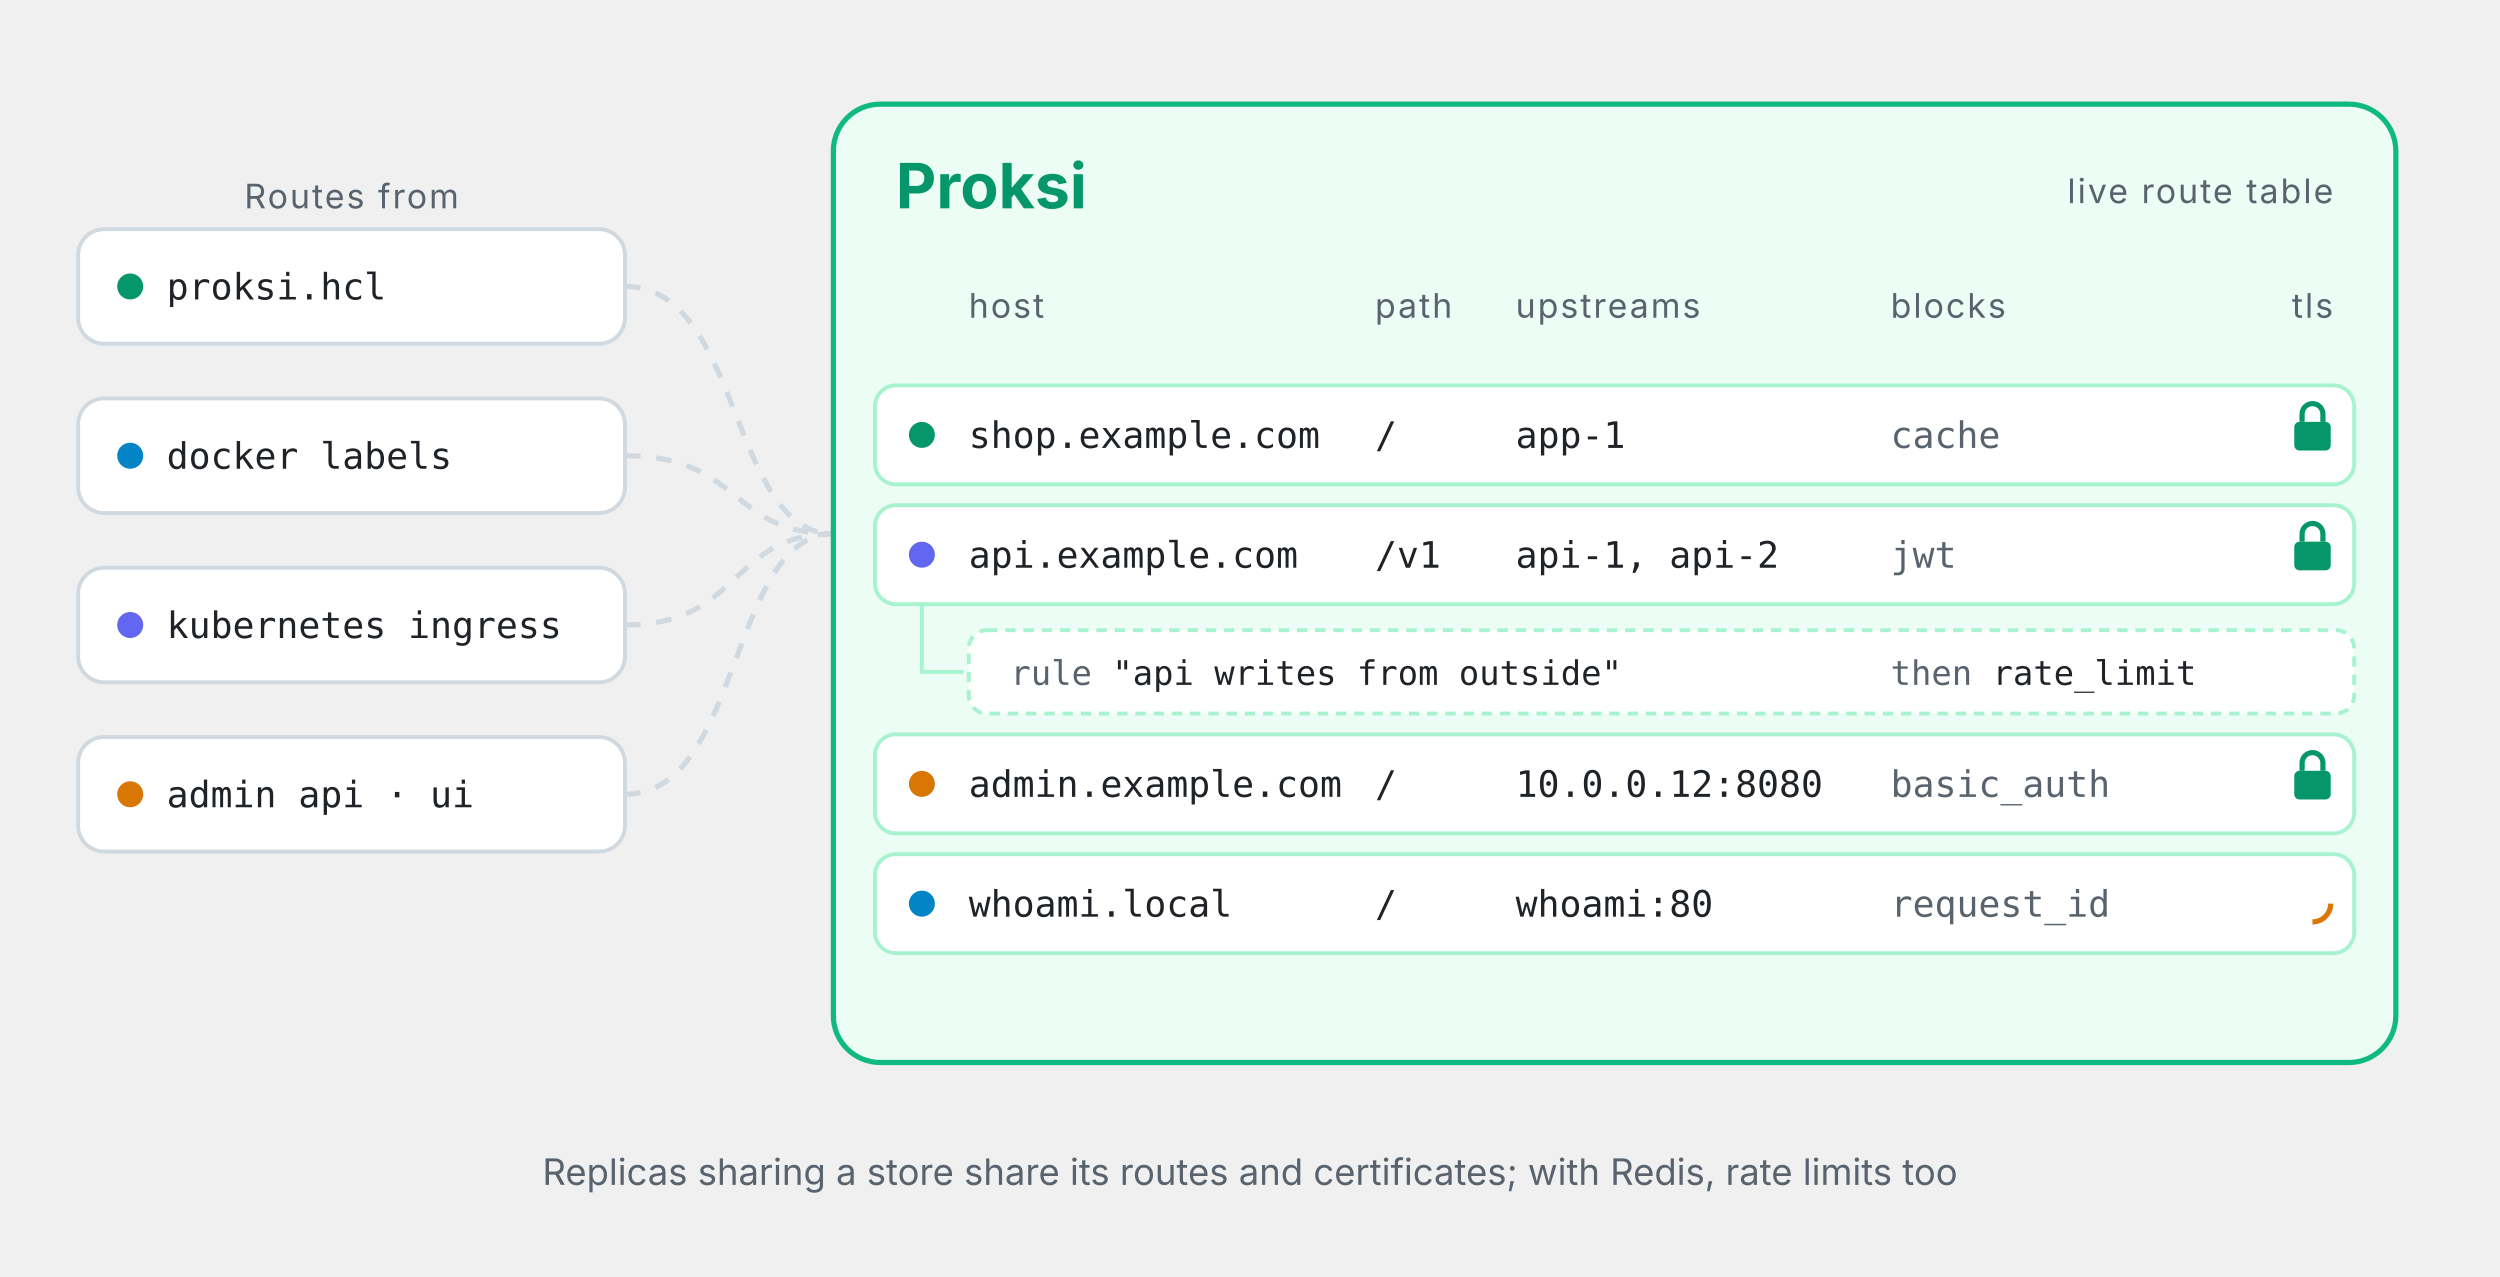
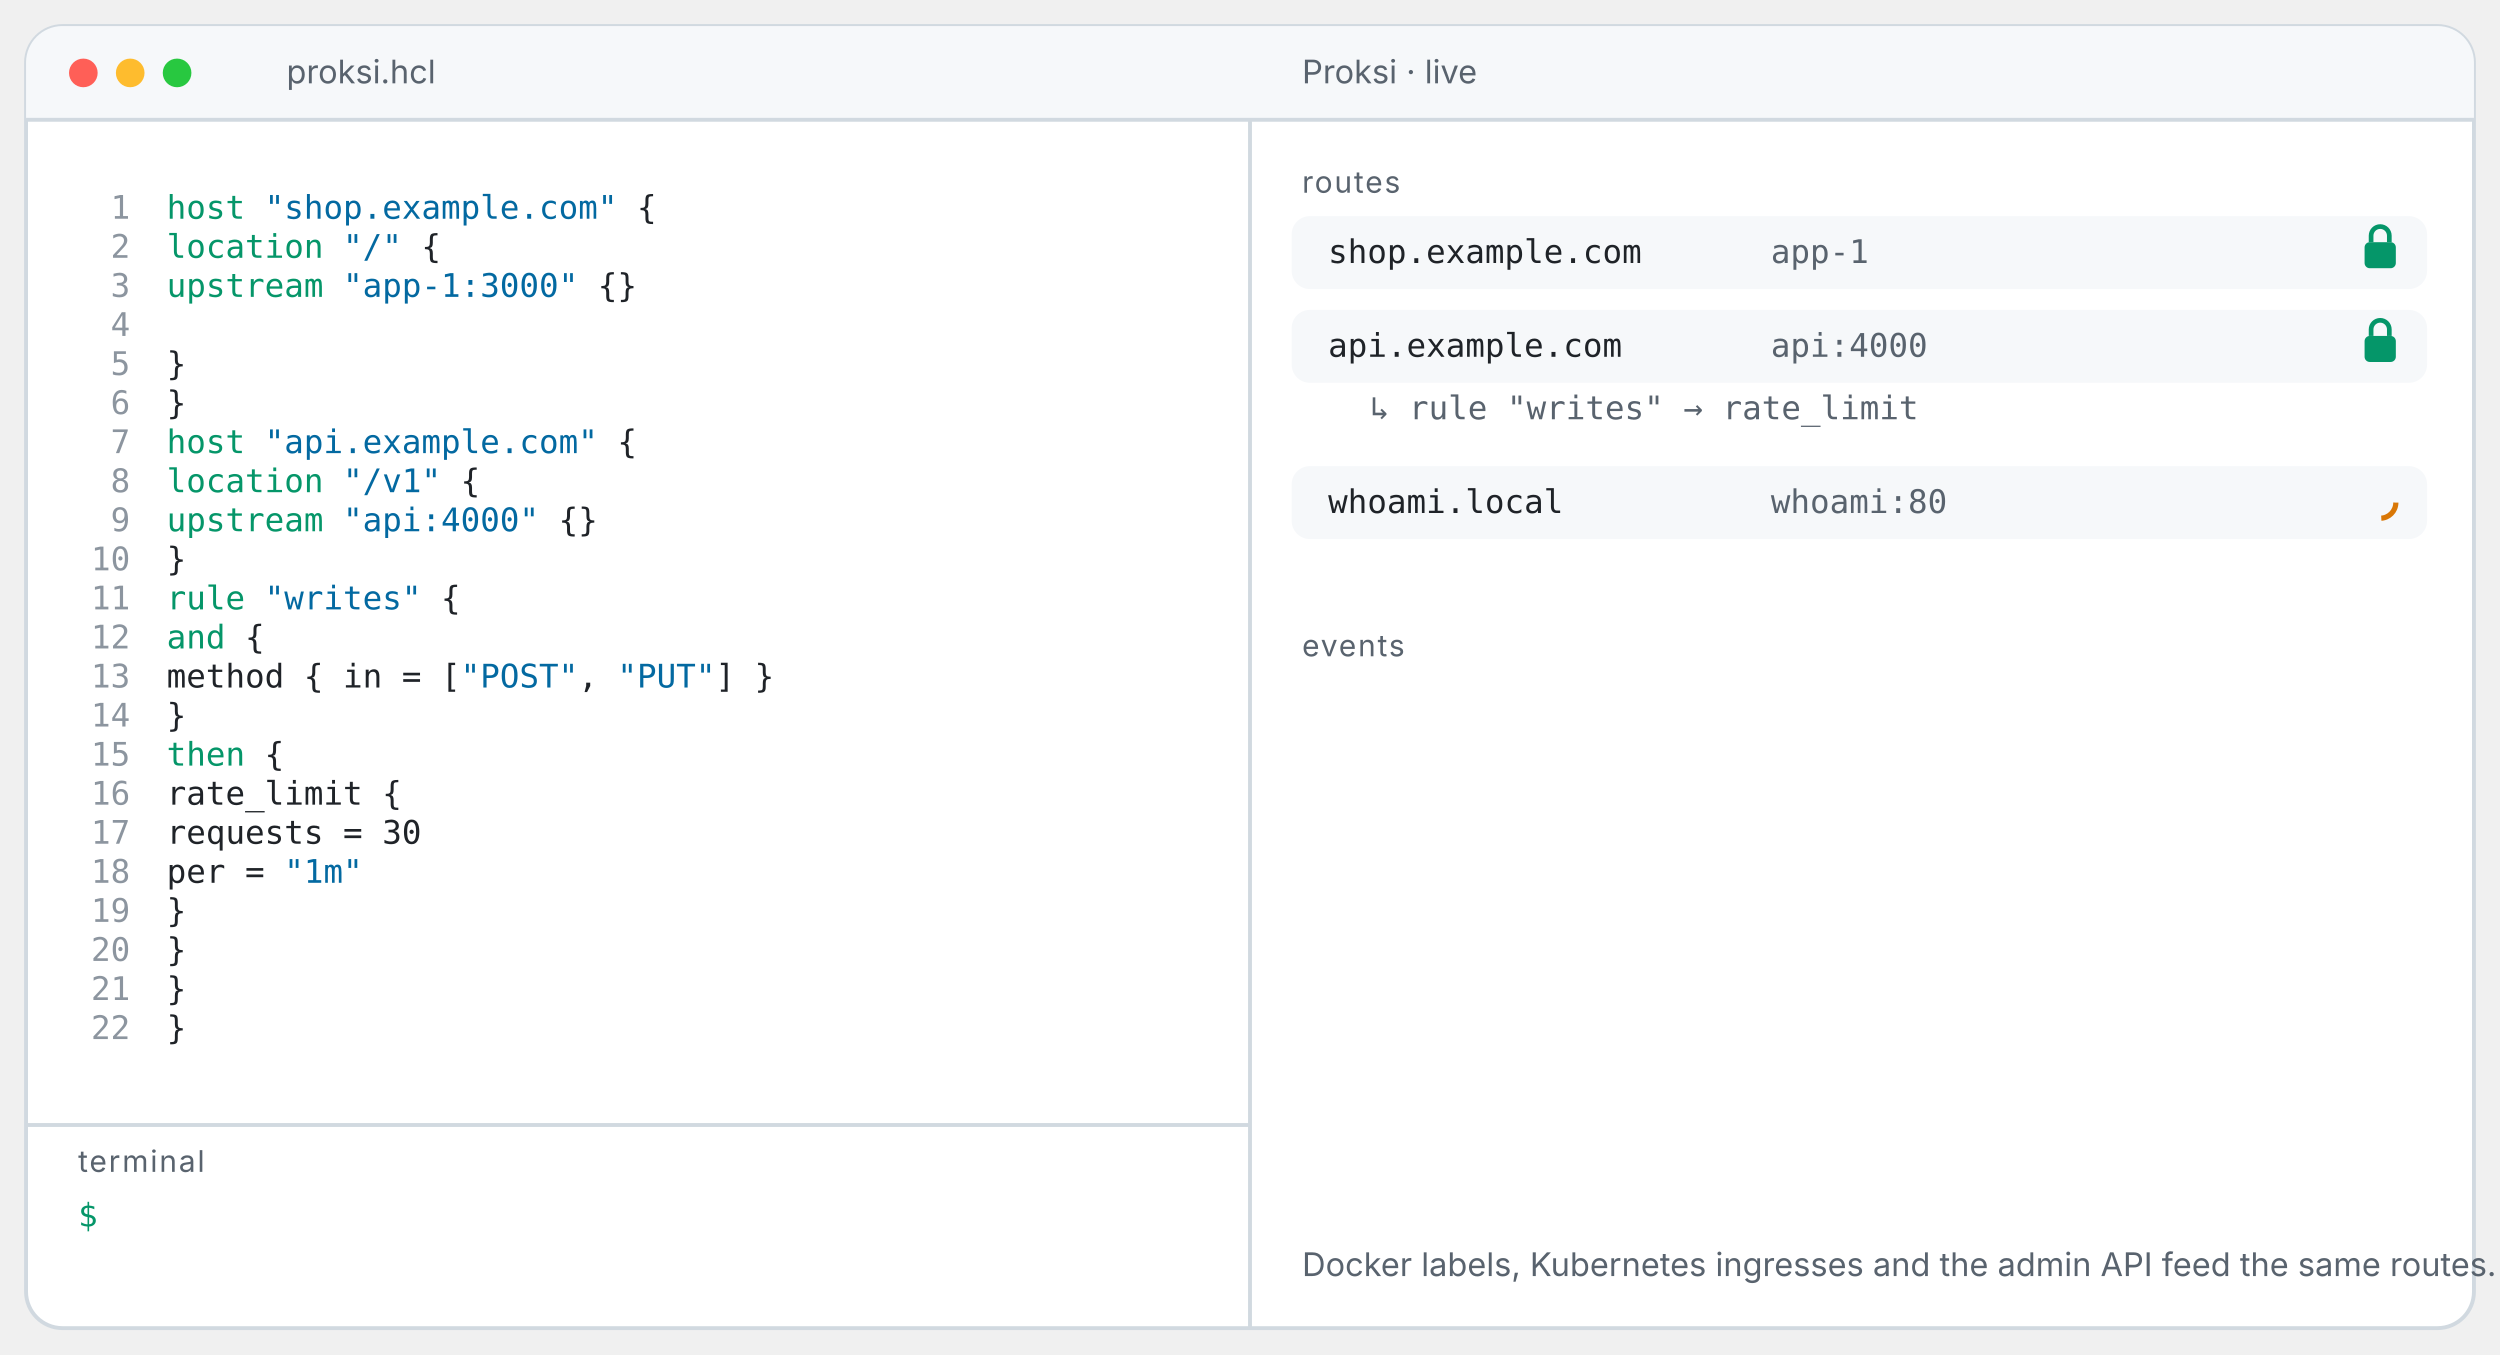
- <svg xmlns="http://www.w3.org/2000/svg" viewBox="0 0 960 490" width="960" height="490" role="img" aria-labelledby="title desc">
+ <svg xmlns="http://www.w3.org/2000/svg" viewBox="0 0 960 520" width="960" height="520" role="img" aria-labelledby="title desc">
  <style>
-     text { font-family: ui-monospace, SFMono-Regular, Menlo, Consolas, monospace; font-size: 14px; fill: #1f2328; }
-     .label { font-family: system-ui, -apple-system, "Segoe UI", sans-serif; font-size: 13px; fill: #59636e; letter-spacing: .06em; text-transform: uppercase; }
-     .note { font-family: system-ui, -apple-system, "Segoe UI", sans-serif; font-size: 14px; fill: #59636e; }
-     .title { font-family: system-ui, -apple-system, "Segoe UI", sans-serif; font-size: 24px; font-weight: 700; fill: #059669; }
-     .wire { fill: none; stroke: #d1d9e0; stroke-width: 2; stroke-dasharray: 6 6; animation: flow 1.2s linear infinite; }
-     @keyframes flow { to { stroke-dashoffset: -12; } }
-     @media (prefers-reduced-motion: reduce) { .motion { display: none; } .wire { animation: none; } .settled { opacity: 1 !important; } }
+     text { font-family: ui-monospace, SFMono-Regular, Menlo, Consolas, monospace; font-size: 12.5px; fill: #1f2328; white-space: pre; }
+     .k { fill: #059669; } .s { fill: #0369a1; } .m { fill: #59636e; } .f { fill: #8c959f; }
+     .ui { font-family: system-ui, -apple-system, "Segoe UI", sans-serif; font-size: 12.5px; fill: #59636e; }
+     .head { font-family: system-ui, -apple-system, "Segoe UI", sans-serif; font-size: 11.5px; fill: #59636e; letter-spacing: .06em; text-transform: uppercase; }
+     @media (prefers-reduced-motion: reduce) { .motion { display: none; } .settled { opacity: 1 !important; } .typed { width: 600px !important; } }
  </style>
+   <rect x="10" y="10" width="940" height="500" rx="14" fill="#ffffff" stroke="#d1d9e0" stroke-width="1.5" />
+   <path d="M10,24 a14,14 0 0 1 14,-14 h912 a14,14 0 0 1 14,14 v22 h-940 z" fill="#f6f8fa" />
+   <line x1="10" y1="46" x2="950" y2="46" stroke="#d1d9e0" stroke-width="1.5" />
+   <circle cx="32" cy="28" r="5.5" fill="#ff5f57" />
+   <circle cx="50" cy="28" r="5.5" fill="#febc2e" />
+   <circle cx="68" cy="28" r="5.5" fill="#28c840" />
+   <text class="ui" x="110" y="32">proksi.hcl</text>
+   <text class="ui" x="500" y="32">Proksi · live</text>
+   <line x1="480" y1="46" x2="480" y2="510" stroke="#d1d9e0" stroke-width="1.5" />
+   <rect class="motion" x="12" y="223" width="466" height="165" fill="#e0e7ff" opacity="0">
+     <animate attributeName="opacity" dur="13.0s" repeatCount="indefinite" calcMode="linear" values="0;0;1;1;0;0" keyTimes="0;0.661;0.685;0.877;0.908;1" />
+   </rect>
+   <rect class="motion" x="12" y="118" width="466" height="15" fill="#d1fae5" opacity="0">
+     <animate attributeName="opacity" dur="13.0s" repeatCount="indefinite" calcMode="linear" values="0;0;1;1;0;0" keyTimes="0;0.369;0.385;0.538;0.569;1" />
+   </rect>
  <defs>
-     <path id="w-file" d="M240,110 C285,110 280,205 320,205" />
-     <path id="w-docker" d="M240,175 C285,175 280,205 320,205" />
-     <path id="w-k8s" d="M240,240 C285,240 280,205 320,205" />
-     <path id="w-admin" d="M240,305 C285,305 280,205 320,205" />
+     <clipPath id="typing-line">
+       <rect class="typed" x="64" y="117" height="15" width="0">
+         <animate attributeName="width" dur="13.0s" repeatCount="indefinite" calcMode="linear" values="0;0;220;220;0" keyTimes="0;0.369;0.446;0.985;1" />
+       </rect>
+     </clipPath>
+     <clipPath id="typing-command">
+       <rect class="typed" x="46" y="456" height="20" width="0">
+         <animate attributeName="width" dur="13.0s" repeatCount="indefinite" calcMode="linear" values="0;0;358;358;0" keyTimes="0;0.023;0.123;0.985;1" />
+       </rect>
+     </clipPath>
  </defs>
-   <text class="label" x="135" y="80" text-anchor="middle">Routes from</text>
-   <use href="#w-file" class="wire" />
-   <use href="#w-docker" class="wire" />
-   <use href="#w-k8s" class="wire" />
-   <use href="#w-admin" class="wire" />
-   <rect x="30" y="88" width="210" height="44" rx="10" fill="#ffffff" stroke="#d1d9e0" stroke-width="1.5" />
-   <circle cx="50" cy="110" r="5" fill="#059669" />
-   <text x="64" y="115">proksi.hcl</text>
-   <rect x="30" y="153" width="210" height="44" rx="10" fill="#ffffff" stroke="#d1d9e0" stroke-width="1.5" />
-   <circle cx="50" cy="175" r="5" fill="#0284c7" />
-   <text x="64" y="180">docker labels</text>
-   <rect x="30" y="218" width="210" height="44" rx="10" fill="#ffffff" stroke="#d1d9e0" stroke-width="1.5" />
-   <circle cx="50" cy="240" r="5" fill="#6366f1" />
-   <text x="64" y="245">kubernetes ingress</text>
-   <rect x="30" y="283" width="210" height="44" rx="10" fill="#ffffff" stroke="#d1d9e0" stroke-width="1.5" />
-   <circle cx="50" cy="305" r="5" fill="#d97706" />
-   <text x="64" y="310">admin api · ui</text>
-   <rect x="320" y="40" width="600" height="368" rx="18" fill="#ecfdf5" stroke="#10b981" stroke-width="2" />
-   <text class="title" x="344" y="80">Proksi</text>
-   <text class="label" x="896" y="78" text-anchor="end">live route table</text>
-   <text class="label" x="372" y="122">host</text>
-   <text class="label" x="528" y="122">path</text>
-   <text class="label" x="582" y="122">upstreams</text>
-   <text class="label" x="726" y="122">blocks</text>
-   <text class="label" x="888" y="122" text-anchor="middle">tls</text>
+   <text class="f" x="50" y="84" text-anchor="end">1</text>
+   <text x="64" y="84">
+     <tspan class="k">host</tspan>
+     <tspan class="s">"shop.example.com"</tspan> {</text>
+   <text class="f" x="50" y="99" text-anchor="end">2</text>
+   <text x="64" y="99">
+     <tspan class="k">location</tspan>
+     <tspan class="s">"/"</tspan> {</text>
+   <text class="f" x="50" y="114" text-anchor="end">3</text>
+   <text x="64" y="114">
+     <tspan class="k">upstream</tspan>
+     <tspan class="s">"app-1:3000"</tspan> {}</text>
+   <text class="f" x="50" y="129" text-anchor="end">4</text>
+   <text x="64" y="129" clip-path="url(#typing-line)">
+     <tspan class="k">upstream</tspan>
+     <tspan class="s">"app-2:3000"</tspan> {}</text>
+   <text class="f" x="50" y="144" text-anchor="end">5</text>
+   <text x="64" y="144">  }</text>
+   <text class="f" x="50" y="159" text-anchor="end">6</text>
+   <text x="64" y="159">}</text>
+   <text class="f" x="50" y="174" text-anchor="end">7</text>
+   <text x="64" y="174">
+     <tspan class="k">host</tspan>
+     <tspan class="s">"api.example.com"</tspan> {</text>
+   <text class="f" x="50" y="189" text-anchor="end">8</text>
+   <text x="64" y="189">
+     <tspan class="k">location</tspan>
+     <tspan class="s">"/v1"</tspan> {</text>
+   <text class="f" x="50" y="204" text-anchor="end">9</text>
+   <text x="64" y="204">
+     <tspan class="k">upstream</tspan>
+     <tspan class="s">"api:4000"</tspan> {}</text>
+   <text class="f" x="50" y="219" text-anchor="end">10</text>
+   <text x="64" y="219">  }</text>
+   <text class="f" x="50" y="234" text-anchor="end">11</text>
+   <text x="64" y="234">
+     <tspan class="k">rule</tspan>
+     <tspan class="s">"writes"</tspan> {</text>
+   <text class="f" x="50" y="249" text-anchor="end">12</text>
+   <text x="64" y="249">
+     <tspan class="k">and</tspan> {</text>
+   <text class="f" x="50" y="264" text-anchor="end">13</text>
+   <text x="64" y="264">      method { in = [<tspan class="s">"POST"</tspan>, <tspan class="s">"PUT"</tspan>] }</text>
+   <text class="f" x="50" y="279" text-anchor="end">14</text>
+   <text x="64" y="279">    }</text>
+   <text class="f" x="50" y="294" text-anchor="end">15</text>
+   <text x="64" y="294">
+     <tspan class="k">then</tspan> {</text>
+   <text class="f" x="50" y="309" text-anchor="end">16</text>
+   <text x="64" y="309">      rate_limit {</text>
+   <text class="f" x="50" y="324" text-anchor="end">17</text>
+   <text x="64" y="324">        requests = 30</text>
+   <text class="f" x="50" y="339" text-anchor="end">18</text>
+   <text x="64" y="339">        per      = <tspan class="s">"1m"</tspan>
+   </text>
+   <text class="f" x="50" y="354" text-anchor="end">19</text>
+   <text x="64" y="354">      }</text>
+   <text class="f" x="50" y="369" text-anchor="end">20</text>
+   <text x="64" y="369">    }</text>
+   <text class="f" x="50" y="384" text-anchor="end">21</text>
+   <text x="64" y="384">  }</text>
+   <text class="f" x="50" y="399" text-anchor="end">22</text>
+   <text x="64" y="399">}</text>
+   <line x1="10" y1="432" x2="480" y2="432" stroke="#d1d9e0" stroke-width="1.5" />
+   <text class="head" x="30" y="450">terminal</text>
+   <text class="k" x="30" y="471">$</text>
+   <text x="46" y="471" clip-path="url(#typing-command)">docker run -l proksi.host=whoami.local whoami</text>
+   <text class="head" x="500" y="74">routes</text>
  <g>
-     <rect x="336" y="148" width="568" height="38" rx="8" fill="#ffffff" stroke="#a7f3d0" stroke-width="1.5" />
-     <circle cx="354" cy="167" r="5" fill="#059669" />
-     <text x="372" y="172">shop.example.com</text>
-     <text x="528" y="172">/</text>
-     <text x="582" y="172" class="settled" opacity="0">app-1, app-2
-       <animate attributeName="opacity" dur="13.0s" repeatCount="indefinite" calcMode="discrete" values="0;1;0" keyTimes="0;0.477;0.969" />
+     <rect x="496" y="83" width="436" height="28" rx="7" fill="#f6f8fa" />
+     <text x="510" y="101">shop.example.com</text>
+     <text class="m motion" x="680" y="101">app-1
+       <animate attributeName="opacity" dur="13.0s" repeatCount="indefinite" calcMode="discrete" values="1;0;1" keyTimes="0;0.462;0.985" />
    </text>
-     <text x="582" y="172" class="motion">app-1
-       <animate attributeName="opacity" dur="13.0s" repeatCount="indefinite" calcMode="discrete" values="1;0;1" keyTimes="0;0.477;0.969" />
+     <text class="m settled" x="680" y="101" opacity="0">app-1, app-2
+       <animate attributeName="opacity" dur="13.0s" repeatCount="indefinite" calcMode="discrete" values="0;1;0" keyTimes="0;0.462;0.985" />
    </text>
-     <text x="726" y="172" fill="#59636e" style="fill:#59636e">cache</text>
-     <rect x="881" y="162" width="14" height="11" rx="2" fill="#059669" />
-     <path d="M884,162 v-3 a4,4 0 0 1 8,0 v3" fill="none" stroke="#059669" stroke-width="2" />
-     <rect class="motion" x="336" y="148" width="568" height="38" rx="8" fill="none" stroke="#059669" stroke-width="2.5" opacity="0">
-       <animate attributeName="opacity" dur="13.0s" repeatCount="indefinite" calcMode="linear" values="0;0;1;0;0" keyTimes="0;0.462;0.485;0.569;1" />
-     </rect>
+     <rect x="908" y="93" width="12" height="10" rx="2" fill="#059669" />
+     <path d="M910.5,93 v-2.5 a3.5,3.5 0 0 1 7,0 v2.5" fill="none" stroke="#059669" stroke-width="1.8" />
  </g>
  <g>
-     <rect x="336" y="194" width="568" height="38" rx="8" fill="#ffffff" stroke="#a7f3d0" stroke-width="1.5" />
-     <circle cx="354" cy="213" r="5" fill="#6366f1" />
-     <text x="372" y="218">api.example.com</text>
-     <text x="528" y="218">/v1</text>
-     <text x="582" y="218">api-1, api-2</text>
-     <text x="726" y="218" fill="#59636e" style="fill:#59636e">jwt</text>
-     <rect x="881" y="208" width="14" height="11" rx="2" fill="#059669" />
-     <path d="M884,208 v-3 a4,4 0 0 1 8,0 v3" fill="none" stroke="#059669" stroke-width="2" />
-   </g>
-   <g>
-     <rect x="336" y="282" width="568" height="38" rx="8" fill="#ffffff" stroke="#a7f3d0" stroke-width="1.5" />
-     <circle cx="354" cy="301" r="5" fill="#d97706" />
-     <text x="372" y="306">admin.example.com</text>
-     <text x="528" y="306">/</text>
-     <text x="582" y="306">10.0.0.12:8080</text>
-     <text x="726" y="306" fill="#59636e" style="fill:#59636e">basic_auth</text>
-     <rect x="881" y="296" width="14" height="11" rx="2" fill="#059669" />
-     <path d="M884,296 v-3 a4,4 0 0 1 8,0 v3" fill="none" stroke="#059669" stroke-width="2" />
+     <rect x="496" y="119" width="436" height="28" rx="7" fill="#f6f8fa" />
+     <text x="510" y="137">api.example.com</text>
+     <text class="m" x="680" y="137">api:4000</text>
+     <rect x="908" y="129" width="12" height="10" rx="2" fill="#059669" />
+     <path d="M910.5,129 v-2.5 a3.5,3.5 0 0 1 7,0 v2.5" fill="none" stroke="#059669" stroke-width="1.8" />
+     <text class="m" x="526" y="161">↳ rule "writes"  →  rate_limit</text>
  </g>
  <g class="settled">
-     <animate attributeName="opacity" dur="13.0s" repeatCount="indefinite" calcMode="linear" values="0;0;1;1;0;0" keyTimes="0;0.092;0.123;0.939;0.969;1" />
-     <rect x="336" y="328" width="568" height="38" rx="8" fill="#ffffff" stroke="#a7f3d0" stroke-width="1.5" />
-     <circle cx="354" cy="347" r="5" fill="#0284c7" />
-     <text x="372" y="352">whoami.local</text>
-     <text x="528" y="352">/</text>
-     <text x="582" y="352">whoami:80</text>
-     <text x="726" y="352" fill="#59636e" style="fill:#59636e">request_id</text>
+     <animate attributeName="opacity" dur="13.0s" repeatCount="indefinite" calcMode="discrete" values="0;1;0" keyTimes="0;0.154;0.985" />
+     <rect x="496" y="179" width="436" height="28" rx="7" fill="#f6f8fa" />
+     <text x="510" y="197">whoami.local</text>
+     <text class="m" x="680" y="197">whoami:80</text>
    <g class="motion">
-       <animate attributeName="opacity" dur="13.0s" repeatCount="indefinite" calcMode="discrete" values="1;0;1" keyTimes="0;0.277;0.969" />
-       <circle cx="888" cy="347" r="7" fill="none" stroke="#d97706" stroke-width="2" stroke-dasharray="11 33">
-         <animateTransform attributeName="transform" type="rotate" from="0 888 347" to="360 888 347" dur="1s" repeatCount="indefinite" />
+       <animate attributeName="opacity" dur="13.0s" repeatCount="indefinite" calcMode="discrete" values="1;0;1" keyTimes="0;0.277;0.985" />
+       <circle cx="914" cy="193" r="6" fill="none" stroke="#d97706" stroke-width="2" stroke-dasharray="9 29">
+         <animateTransform attributeName="transform" type="rotate" from="0 914 193" to="360 914 193" dur="1s" repeatCount="indefinite" />
      </circle>
    </g>
    <g class="settled" opacity="0">
-       <animate attributeName="opacity" dur="13.0s" repeatCount="indefinite" calcMode="discrete" values="0;1;0" keyTimes="0;0.277;0.969" />
-       <rect x="881" y="342" width="14" height="11" rx="2" fill="#059669" />
-       <path d="M884,342 v-3 a4,4 0 0 1 8,0 v3" fill="none" stroke="#059669" stroke-width="2" />
+       <animate attributeName="opacity" dur="13.0s" repeatCount="indefinite" calcMode="discrete" values="0;1;0" keyTimes="0;0.277;0.985" />
+       <rect x="908" y="189" width="12" height="10" rx="2" fill="#059669" />
+       <path d="M910.5,189 v-2.5 a3.5,3.5 0 0 1 7,0 v2.5" fill="none" stroke="#059669" stroke-width="1.8" />
    </g>
-     <rect class="motion" x="336" y="328" width="568" height="38" rx="8" fill="none" stroke="#0284c7" stroke-width="2.5" opacity="0">
-       <animate attributeName="opacity" dur="13.0s" repeatCount="indefinite" calcMode="linear" values="0;0;1;0;0" keyTimes="0;0.108;0.131;0.215;1" />
-     </rect>
  </g>
-   <path d="M354,232 v26 h16" fill="none" stroke="#a7f3d0" stroke-width="1.5" />
-   <rect x="372" y="242" width="532" height="32" rx="7" fill="#ffffff" stroke="#a7f3d0" stroke-width="1.5" stroke-dasharray="4 3" />
-   <text x="388" y="263" style="font-size:13px">
-     <tspan style="fill:#59636e">rule</tspan> "api writes from outside"</text>
-   <text x="726" y="263" style="font-size:13px">
-     <tspan style="fill:#59636e">then</tspan> rate_limit</text>
-   <rect class="motion" x="372" y="242" width="532" height="32" rx="7" fill="none" stroke="#6366f1" stroke-width="2.5" opacity="0">
-     <animate attributeName="opacity" dur="13.0s" repeatCount="indefinite" calcMode="linear" values="0;0;1;1;0;0" keyTimes="0;0.692;0.715;0.862;0.892;1" />
+   <text class="head" x="500" y="252">events</text>
+   <g class="settled" opacity="0">
+     <animate attributeName="opacity" dur="13.0s" repeatCount="indefinite" calcMode="discrete" values="0;1;0" keyTimes="0;0.154;0.985" />
+     <text class="f" x="500" y="278">12:00:02</text>
+     <text x="572" y="278">whoami.local</text>
+     <text class="m" x="700" y="278">routed from its docker labels</text>
+   </g>
+   <g class="settled" opacity="0">
+     <animate attributeName="opacity" dur="13.0s" repeatCount="indefinite" calcMode="discrete" values="0;1;0" keyTimes="0;0.277;0.985" />
+     <text class="f" x="500" y="304">12:00:03</text>
+     <text x="572" y="304">whoami.local</text>
+     <text class="m" x="700" y="304">certificate issued</text>
+   </g>
+   <g class="settled" opacity="0">
+     <animate attributeName="opacity" dur="13.0s" repeatCount="indefinite" calcMode="discrete" values="0;1;0" keyTimes="0;0.462;0.985" />
+     <text class="f" x="500" y="330">12:00:06</text>
+     <text x="572" y="330">proksi.hcl</text>
+     <text class="m" x="700" y="330">applied, 0 connections dropped</text>
+   </g>
+   <rect class="motion" x="494" y="81" width="440" height="32" rx="8" fill="none" stroke="#059669" stroke-width="2" opacity="0">
+     <animate attributeName="opacity" dur="13.0s" repeatCount="indefinite" calcMode="linear" values="0;0;1;0;0" keyTimes="0;0.462;0.485;0.569;1" />
  </rect>
-   <text class="note motion" x="620" y="392" text-anchor="middle" opacity="0">whoami started: routed from its docker labels
-     <animate attributeName="opacity" dur="13.0s" repeatCount="indefinite" calcMode="linear" values="0;0;1;1;0;0" keyTimes="0;0.108;0.123;0.262;0.277;1" />
-   </text>
-   <text class="note motion" x="620" y="392" text-anchor="middle" opacity="0">certificate ordered from Let's Encrypt
-     <animate attributeName="opacity" dur="13.0s" repeatCount="indefinite" calcMode="linear" values="0;0;1;1;0;0" keyTimes="0;0.277;0.292;0.415;0.431;1" />
-   </text>
-   <text class="note motion" x="620" y="392" text-anchor="middle" opacity="0">proksi.hcl changed: applied, no connection dropped
-     <animate attributeName="opacity" dur="13.0s" repeatCount="indefinite" calcMode="linear" values="0;0;1;1;0;0" keyTimes="0;0.462;0.477;0.646;0.661;1" />
-   </text>
-   <text class="note motion" x="620" y="392" text-anchor="middle" opacity="0">POST /api/orders from outside: rule matched, rate limited
-     <animate attributeName="opacity" dur="13.0s" repeatCount="indefinite" calcMode="linear" values="0;0;1;1;0;0" keyTimes="0;0.692;0.708;0.877;0.892;1" />
-   </text>
-   <text class="note motion" x="620" y="392" text-anchor="middle" opacity="0">whoami stopped: route removed
-     <animate attributeName="opacity" dur="13.0s" repeatCount="indefinite" calcMode="linear" values="0;0;1;1;0;0" keyTimes="0;0.939;0.954;0.977;0.992;1" />
-   </text>
-   <circle class="motion" r="5" fill="#0284c7" opacity="0">
-     <animateMotion dur="13.0s" repeatCount="indefinite" calcMode="linear" keyPoints="0;0;1;1" keyTimes="0;0;0.092;1">
-       <mpath href="#w-docker" />
-     </animateMotion>
-     <animate attributeName="opacity" dur="13.0s" repeatCount="indefinite" calcMode="discrete" values="0;1;0" keyTimes="0;0;0.092" />
-   </circle>
-   <circle class="motion" r="5" fill="#059669" opacity="0">
-     <animateMotion dur="13.0s" repeatCount="indefinite" calcMode="linear" keyPoints="0;0;1;1" keyTimes="0;0.369;0.462;1">
-       <mpath href="#w-file" />
-     </animateMotion>
-     <animate attributeName="opacity" dur="13.0s" repeatCount="indefinite" calcMode="discrete" values="0;1;0" keyTimes="0;0.369;0.462" />
-   </circle>
-   <text class="note" x="480" y="455" text-anchor="middle">Replicas sharing a store share its routes and certificates; with Redis, rate limits too</text>
+   <g class="settled" opacity="0">
+     <animate attributeName="opacity" dur="13.0s" repeatCount="indefinite" calcMode="discrete" values="0;1;0" keyTimes="0;0.692;0.985" />
+     <text class="f" x="500" y="356">12:00:09</text>
+     <text x="572" y="356">POST /v1/orders</text>
+     <text class="m" x="700" y="356" style="fill:#cf222e">429, rule "writes"</text>
+   </g>
+   <rect class="motion" x="494" y="117" width="440" height="50" rx="8" fill="none" stroke="#6366f1" stroke-width="2" opacity="0">
+     <animate attributeName="opacity" dur="13.0s" repeatCount="indefinite" calcMode="linear" values="0;0;1;1;0;0" keyTimes="0;0.661;0.685;0.877;0.908;1" />
+   </rect>
+   <text class="ui" x="500" y="490">Docker labels, Kubernetes ingresses and the admin API feed the same routes.</text>
</svg>
